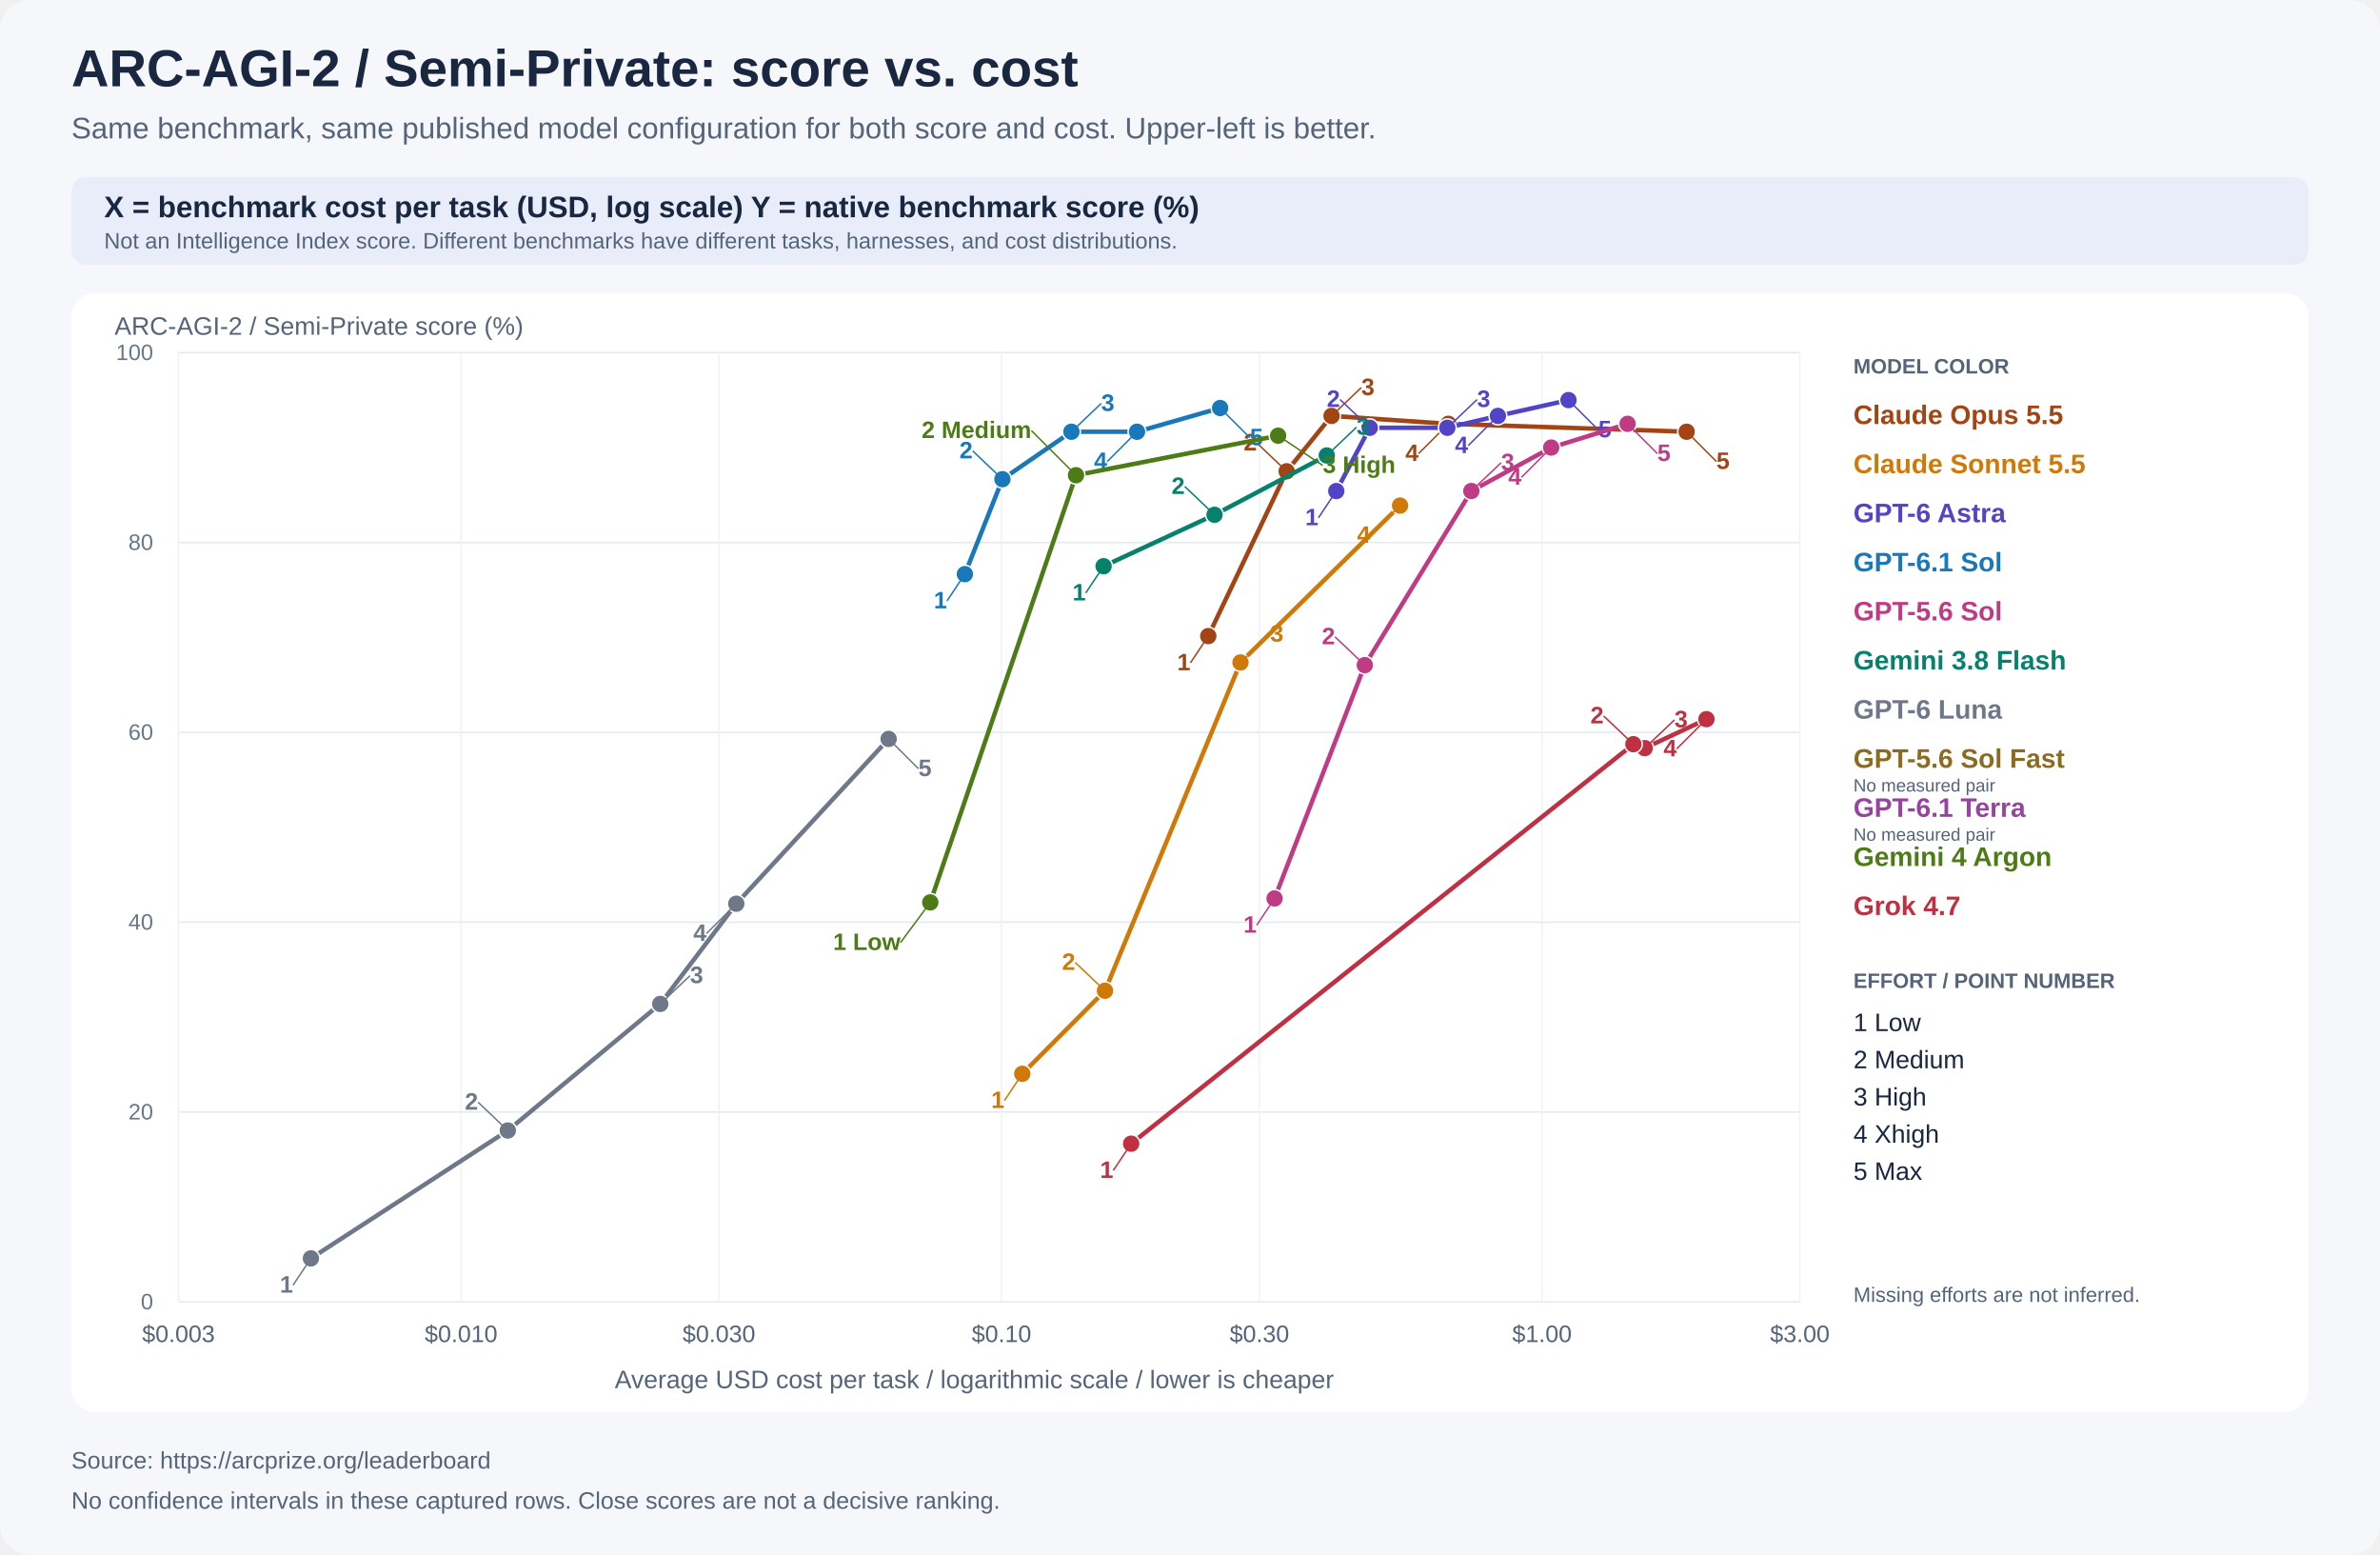
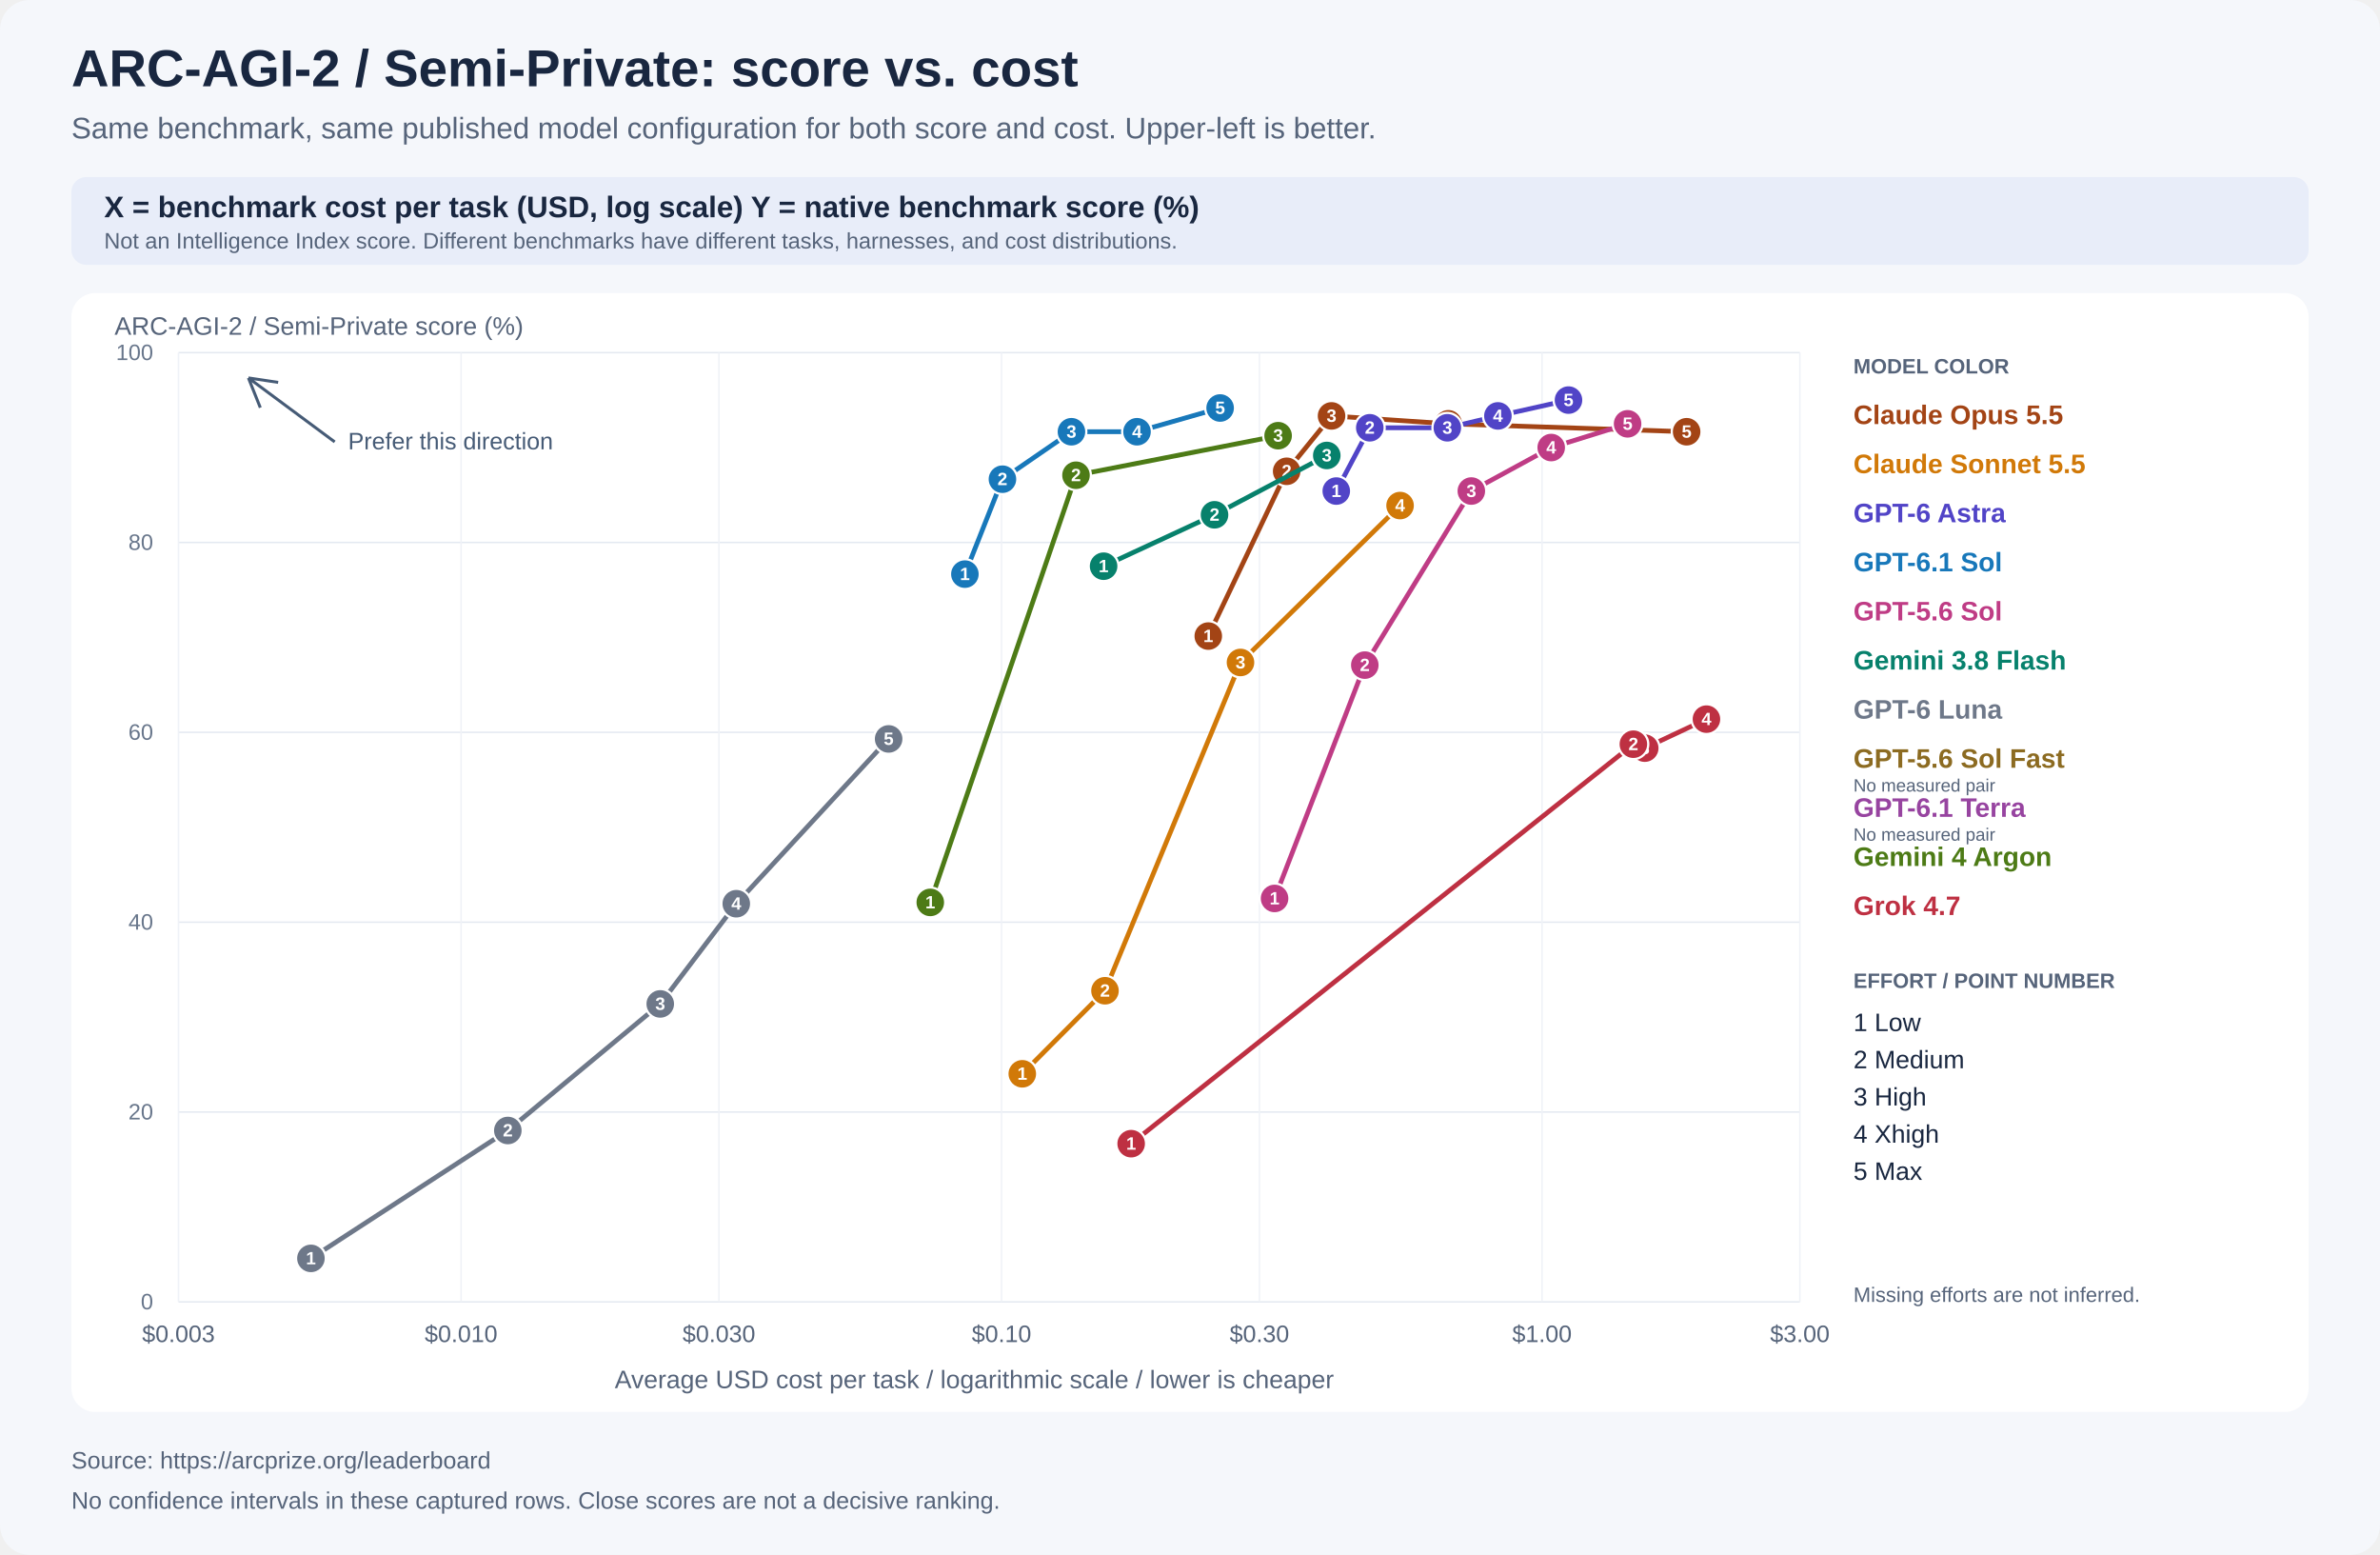
<svg xmlns="http://www.w3.org/2000/svg" width="1600" height="1045" viewBox="0 0 1600 1045" role="img" aria-labelledby="cost-arc2-title cost-arc2-desc">
  <rect width="1600" height="1045" rx="20" fill="#f5f7fb" />
  <style>text{font-family:Segoe UI,Arial,sans-serif;fill:#192740}</style>
  <text x="48.00" y="58.00" font-size="35" style="fill:#192740" font-weight="700" text-anchor="start">ARC-AGI-2 / Semi-Private: score vs. cost</text>
  <text x="48.00" y="93.00" font-size="20" style="fill:#56647a" font-weight="400" text-anchor="start">Same benchmark, same published model configuration for both score and cost. Upper-left is better.</text>
  <rect x="48" y="119" width="1504" height="59" rx="10" fill="#e8edf9" />
  <text x="70.00" y="146.00" font-size="20" style="fill:#192740" font-weight="600" text-anchor="start">X = benchmark cost per task (USD, log scale)     Y = native benchmark score (%)</text>
  <text x="70.00" y="167.00" font-size="15" style="fill:#56647a" font-weight="400" text-anchor="start">Not an Intelligence Index score. Different benchmarks have different tasks, harnesses, and cost distributions.</text>
  <rect x="48" y="197" width="1504" height="752" rx="16" fill="white" />
  <text x="77.00" y="225.00" font-size="17" style="fill:#56647a" font-weight="400" text-anchor="start">ARC-AGI-2 / Semi-Private score (%)</text>
  <path d="M120,875.00 H1210" stroke="#e4e9f1" />
  <text x="103.00" y="880.00" font-size="15" style="fill:#68768b" font-weight="400" text-anchor="end">0</text>
  <path d="M120,747.40 H1210" stroke="#e4e9f1" />
  <text x="103.00" y="752.40" font-size="15" style="fill:#68768b" font-weight="400" text-anchor="end">20</text>
  <path d="M120,619.80 H1210" stroke="#e4e9f1" />
  <text x="103.00" y="624.80" font-size="15" style="fill:#68768b" font-weight="400" text-anchor="end">40</text>
  <path d="M120,492.20 H1210" stroke="#e4e9f1" />
  <text x="103.00" y="497.20" font-size="15" style="fill:#68768b" font-weight="400" text-anchor="end">60</text>
  <path d="M120,364.60 H1210" stroke="#e4e9f1" />
  <text x="103.00" y="369.60" font-size="15" style="fill:#68768b" font-weight="400" text-anchor="end">80</text>
  <path d="M120,237.00 H1210" stroke="#e4e9f1" />
  <text x="103.00" y="242.00" font-size="15" style="fill:#68768b" font-weight="400" text-anchor="end">100</text>
  <path d="M120.00,237 V875" stroke="#eff2f7" />
  <text x="120.00" y="902.00" font-size="16" style="fill:#56647a" font-weight="400" text-anchor="middle">$0.003</text>
  <path d="M309.98,237 V875" stroke="#eff2f7" />
  <text x="309.98" y="902.00" font-size="16" style="fill:#56647a" font-weight="400" text-anchor="middle">$0.010</text>
  <path d="M483.33,237 V875" stroke="#eff2f7" />
  <text x="483.33" y="902.00" font-size="16" style="fill:#56647a" font-weight="400" text-anchor="middle">$0.030</text>
  <path d="M673.31,237 V875" stroke="#eff2f7" />
  <text x="673.31" y="902.00" font-size="16" style="fill:#56647a" font-weight="400" text-anchor="middle">$0.10</text>
  <path d="M846.67,237 V875" stroke="#eff2f7" />
  <text x="846.67" y="902.00" font-size="16" style="fill:#56647a" font-weight="400" text-anchor="middle">$0.30</text>
  <path d="M1036.65,237 V875" stroke="#eff2f7" />
  <text x="1036.65" y="902.00" font-size="16" style="fill:#56647a" font-weight="400" text-anchor="middle">$1.00</text>
  <path d="M1210.00,237 V875" stroke="#eff2f7" />
  <text x="1210.00" y="902.00" font-size="16" style="fill:#56647a" font-weight="400" text-anchor="middle">$3.00</text>
  <text x="655.00" y="933.00" font-size="17" style="fill:#56647a" font-weight="400" text-anchor="middle">Average USD cost per task / logarithmic scale / lower is cheaper</text>
+   <path d="M225 297 L167 254 M167 254 L187 257 M167 254 L175 274" fill="none" stroke="#465b76" stroke-width="2" />
+   <text x="234" y="302" font-size="16" style="fill:#465b76" font-weight="400" text-anchor="start">Prefer this direction</text>
  <g class="series" data-model="0">
-     <polyline points="812.29,427.51 864.98,316.75 895.15,279.53 973.67,284.85 1133.87,290.17" fill="none" stroke="#a34415" stroke-width="3" />
-     <g class="effort-point" data-effort="max" data-score="91.66666666666666" data-cost="1.8517409666666667">
-       <circle cx="1133.87" cy="290.17" r="6" fill="#a34415" stroke="white" stroke-width="1" />
-       <path d="M1133.87,290.17 L1153.87,310.17" stroke="#a34415" fill="none" />
-       <text x="1153.87" y="315.17" font-size="16" style="fill:#a34415" font-weight="700" text-anchor="start">5</text>
-     </g>
-     <g class="effort-point" data-effort="xhigh" data-score="92.5" data-cost="0.6709066333333333">
-       <circle cx="973.67" cy="284.85" r="6" fill="#a34415" stroke="white" stroke-width="1" />
-       <path d="M973.67,284.85 L953.67,304.85" stroke="#a34415" fill="none" />
-       <text x="953.67" y="309.85" font-size="16" style="fill:#a34415" font-weight="700" text-anchor="end">4</text>
-     </g>
-     <g class="effort-point" data-effort="high" data-score="93.33333333333333" data-cost="0.4078964666666666">
-       <circle cx="895.15" cy="279.53" r="6" fill="#a34415" stroke="white" stroke-width="1" />
-       <path d="M895.15,279.53 L915.15,260.53" stroke="#a34415" fill="none" />
-       <text x="915.15" y="265.53" font-size="16" style="fill:#a34415" font-weight="700" text-anchor="start">3</text>
-     </g>
-     <g class="effort-point" data-effort="medium" data-score="87.5" data-cost="0.3369188">
-       <circle cx="864.98" cy="316.75" r="6" fill="#a34415" stroke="white" stroke-width="1" />
-       <path d="M864.98,316.75 L844.98,297.75" stroke="#a34415" fill="none" />
-       <text x="844.98" y="302.75" font-size="16" style="fill:#a34415" font-weight="700" text-anchor="end">2</text>
-     </g>
-     <g class="effort-point" data-effort="low" data-score="70.1388888888889" data-cost="0.24127179999999998">
-       <circle cx="812.29" cy="427.51" r="6" fill="#a34415" stroke="white" stroke-width="1" />
-       <path d="M812.29,427.51 L800.29,445.51" stroke="#a34415" fill="none" />
-       <text x="800.29" y="450.51" font-size="16" style="fill:#a34415" font-weight="700" text-anchor="end">1</text>
+     <polyline points="812.29,427.51 864.98,316.75 895.15,279.53 973.67,284.85 1133.87,290.17" fill="none" stroke="#a34415" stroke-width="3.2" stroke-linejoin="round" />
+     <g class="effort-point" data-effort="max">
+       <circle cx="1133.87" cy="290.17" r="10" fill="#a34415" stroke="white" stroke-width="1.5" />
+       <text x="1133.87" y="294.17" font-size="12" style="fill:white" font-weight="700" text-anchor="middle">5</text>
+     </g>
+     <g class="effort-point" data-effort="xhigh">
+       <circle cx="973.67" cy="284.85" r="10" fill="#a34415" stroke="white" stroke-width="1.5" />
+       <text x="973.67" y="288.85" font-size="12" style="fill:white" font-weight="700" text-anchor="middle">4</text>
+     </g>
+     <g class="effort-point" data-effort="high">
+       <circle cx="895.15" cy="279.53" r="10" fill="#a34415" stroke="white" stroke-width="1.5" />
+       <text x="895.15" y="283.53" font-size="12" style="fill:white" font-weight="700" text-anchor="middle">3</text>
+     </g>
+     <g class="effort-point" data-effort="medium">
+       <circle cx="864.98" cy="316.75" r="10" fill="#a34415" stroke="white" stroke-width="1.5" />
+       <text x="864.98" y="320.75" font-size="12" style="fill:white" font-weight="700" text-anchor="middle">2</text>
+     </g>
+     <g class="effort-point" data-effort="low">
+       <circle cx="812.29" cy="427.51" r="10" fill="#a34415" stroke="white" stroke-width="1.5" />
+       <text x="812.29" y="431.51" font-size="12" style="fill:white" font-weight="700" text-anchor="middle">1</text>
    </g>
  </g>
  <g class="series" data-model="1">
-     <polyline points="687.25,721.70 742.85,665.88 833.94,445.24 941.22,339.79" fill="none" stroke="#d17908" stroke-width="3" />
-     <g class="effort-point" data-effort="xhigh" data-score="83.88888888888889" data-cost="0.5461994833333332">
-       <circle cx="941.22" cy="339.79" r="6" fill="#d17908" stroke="white" stroke-width="1" />
-       <path d="M941.22,339.79 L921.22,359.79" stroke="#d17908" fill="none" />
-       <text x="921.22" y="364.79" font-size="16" style="fill:#d17908" font-weight="700" text-anchor="end">4</text>
-     </g>
-     <g class="effort-point" data-effort="high" data-score="67.36111111111111" data-cost="0.2767547333333332">
-       <circle cx="833.94" cy="445.24" r="6" fill="#d17908" stroke="white" stroke-width="1" />
-       <path d="M833.94,445.24 L853.94,426.24" stroke="#d17908" fill="none" />
-       <text x="853.94" y="431.24" font-size="16" style="fill:#d17908" font-weight="700" text-anchor="start">3</text>
-     </g>
-     <g class="effort-point" data-effort="medium" data-score="32.77777777777777" data-cost="0.15537473333333335">
-       <circle cx="742.85" cy="665.88" r="6" fill="#d17908" stroke="white" stroke-width="1" />
-       <path d="M742.85,665.88 L722.85,646.88" stroke="#d17908" fill="none" />
-       <text x="722.85" y="651.88" font-size="16" style="fill:#d17908" font-weight="700" text-anchor="end">2</text>
-     </g>
-     <g class="effort-point" data-effort="low" data-score="24.027777777777775" data-cost="0.10923548333333331">
-       <circle cx="687.25" cy="721.70" r="6" fill="#d17908" stroke="white" stroke-width="1" />
-       <path d="M687.25,721.70 L675.25,739.70" stroke="#d17908" fill="none" />
-       <text x="675.25" y="744.70" font-size="16" style="fill:#d17908" font-weight="700" text-anchor="end">1</text>
+     <polyline points="687.25,721.70 742.85,665.88 833.94,445.24 941.22,339.79" fill="none" stroke="#d17908" stroke-width="3.2" stroke-linejoin="round" />
+     <g class="effort-point" data-effort="xhigh">
+       <circle cx="941.22" cy="339.79" r="10" fill="#d17908" stroke="white" stroke-width="1.5" />
+       <text x="941.22" y="343.79" font-size="12" style="fill:white" font-weight="700" text-anchor="middle">4</text>
+     </g>
+     <g class="effort-point" data-effort="high">
+       <circle cx="833.94" cy="445.24" r="10" fill="#d17908" stroke="white" stroke-width="1.5" />
+       <text x="833.94" y="449.24" font-size="12" style="fill:white" font-weight="700" text-anchor="middle">3</text>
+     </g>
+     <g class="effort-point" data-effort="medium">
+       <circle cx="742.85" cy="665.88" r="10" fill="#d17908" stroke="white" stroke-width="1.5" />
+       <text x="742.85" y="669.88" font-size="12" style="fill:white" font-weight="700" text-anchor="middle">2</text>
+     </g>
+     <g class="effort-point" data-effort="low">
+       <circle cx="687.25" cy="721.70" r="10" fill="#d17908" stroke="white" stroke-width="1.5" />
+       <text x="687.25" y="725.70" font-size="12" style="fill:white" font-weight="700" text-anchor="middle">1</text>
    </g>
  </g>
  <g class="series" data-model="2">
-     <polyline points="898.34,330.04 920.86,287.51 973.00,287.51 1006.99,279.53 1054.45,268.90" fill="none" stroke="#5144c7" stroke-width="3" />
-     <g class="effort-point" data-effort="max" data-score="95.0" data-cost="1.1194680833333335">
-       <circle cx="1054.45" cy="268.90" r="6" fill="#5144c7" stroke="white" stroke-width="1" />
-       <path d="M1054.45,268.90 L1074.45,288.90" stroke="#5144c7" fill="none" />
-       <text x="1074.45" y="293.90" font-size="16" style="fill:#5144c7" font-weight="700" text-anchor="start">5</text>
-     </g>
-     <g class="effort-point" data-effort="xhigh" data-score="93.33333333333333" data-cost="0.8286855833333331">
-       <circle cx="1006.99" cy="279.53" r="6" fill="#5144c7" stroke="white" stroke-width="1" />
-       <path d="M1006.99,279.53 L986.99,299.53" stroke="#5144c7" fill="none" />
-       <text x="986.99" y="304.53" font-size="16" style="fill:#5144c7" font-weight="700" text-anchor="end">4</text>
-     </g>
-     <g class="effort-point" data-effort="high" data-score="92.08333333333333" data-cost="0.6680793333333332">
-       <circle cx="973.00" cy="287.51" r="6" fill="#5144c7" stroke="white" stroke-width="1" />
-       <path d="M973.00,287.51 L993.00,268.51" stroke="#5144c7" fill="none" />
-       <text x="993.00" y="273.51" font-size="16" style="fill:#5144c7" font-weight="700" text-anchor="start">3</text>
-     </g>
-     <g class="effort-point" data-effort="medium" data-score="92.08333333333333" data-cost="0.4800926666666667">
-       <circle cx="920.86" cy="287.51" r="6" fill="#5144c7" stroke="white" stroke-width="1" />
-       <path d="M920.86,287.51 L900.86,268.51" stroke="#5144c7" fill="none" />
-       <text x="900.86" y="273.51" font-size="16" style="fill:#5144c7" font-weight="700" text-anchor="end">2</text>
-     </g>
-     <g class="effort-point" data-effort="low" data-score="85.41666666666666" data-cost="0.4162418333333334">
-       <circle cx="898.34" cy="330.04" r="6" fill="#5144c7" stroke="white" stroke-width="1" />
-       <path d="M898.34,330.04 L886.34,348.04" stroke="#5144c7" fill="none" />
-       <text x="886.34" y="353.04" font-size="16" style="fill:#5144c7" font-weight="700" text-anchor="end">1</text>
+     <polyline points="898.34,330.04 920.86,287.51 973.00,287.51 1006.99,279.53 1054.45,268.90" fill="none" stroke="#5144c7" stroke-width="3.2" stroke-linejoin="round" />
+     <g class="effort-point" data-effort="max">
+       <circle cx="1054.45" cy="268.90" r="10" fill="#5144c7" stroke="white" stroke-width="1.5" />
+       <text x="1054.45" y="272.90" font-size="12" style="fill:white" font-weight="700" text-anchor="middle">5</text>
+     </g>
+     <g class="effort-point" data-effort="xhigh">
+       <circle cx="1006.99" cy="279.53" r="10" fill="#5144c7" stroke="white" stroke-width="1.5" />
+       <text x="1006.99" y="283.53" font-size="12" style="fill:white" font-weight="700" text-anchor="middle">4</text>
+     </g>
+     <g class="effort-point" data-effort="high">
+       <circle cx="973.00" cy="287.51" r="10" fill="#5144c7" stroke="white" stroke-width="1.5" />
+       <text x="973.00" y="291.51" font-size="12" style="fill:white" font-weight="700" text-anchor="middle">3</text>
+     </g>
+     <g class="effort-point" data-effort="medium">
+       <circle cx="920.86" cy="287.51" r="10" fill="#5144c7" stroke="white" stroke-width="1.5" />
+       <text x="920.86" y="291.51" font-size="12" style="fill:white" font-weight="700" text-anchor="middle">2</text>
+     </g>
+     <g class="effort-point" data-effort="low">
+       <circle cx="898.34" cy="330.04" r="10" fill="#5144c7" stroke="white" stroke-width="1.5" />
+       <text x="898.34" y="334.04" font-size="12" style="fill:white" font-weight="700" text-anchor="middle">1</text>
    </g>
  </g>
  <g class="series" data-model="3">
-     <polyline points="648.66,385.87 673.91,322.07 720.30,290.17 764.38,290.17 820.25,274.22" fill="none" stroke="#1878ba" stroke-width="3" />
-     <g class="effort-point" data-effort="max" data-score="94.16666666666667" data-cost="0.25374978333333337">
-       <circle cx="820.25" cy="274.22" r="6" fill="#1878ba" stroke="white" stroke-width="1" />
-       <path d="M820.25,274.22 L840.25,294.22" stroke="#1878ba" fill="none" />
-       <text x="840.25" y="299.22" font-size="16" style="fill:#1878ba" font-weight="700" text-anchor="start">5</text>
-     </g>
-     <g class="effort-point" data-effort="xhigh" data-score="91.66666666666666" data-cost="0.17808970000000007">
-       <circle cx="764.38" cy="290.17" r="6" fill="#1878ba" stroke="white" stroke-width="1" />
-       <path d="M764.38,290.17 L744.38,310.17" stroke="#1878ba" fill="none" />
-       <text x="744.38" y="315.17" font-size="16" style="fill:#1878ba" font-weight="700" text-anchor="end">4</text>
-     </g>
-     <g class="effort-point" data-effort="high" data-score="91.66666666666666" data-cost="0.13468670000000002">
-       <circle cx="720.30" cy="290.17" r="6" fill="#1878ba" stroke="white" stroke-width="1" />
-       <path d="M720.30,290.17 L740.30,271.17" stroke="#1878ba" fill="none" />
-       <text x="740.30" y="276.17" font-size="16" style="fill:#1878ba" font-weight="700" text-anchor="start">3</text>
-     </g>
-     <g class="effort-point" data-effort="medium" data-score="86.66666666666667" data-cost="0.10037736666666668">
-       <circle cx="673.91" cy="322.07" r="6" fill="#1878ba" stroke="white" stroke-width="1" />
-       <path d="M673.91,322.07 L653.91,303.07" stroke="#1878ba" fill="none" />
-       <text x="653.91" y="308.07" font-size="16" style="fill:#1878ba" font-weight="700" text-anchor="end">2</text>
-     </g>
-     <g class="effort-point" data-effort="low" data-score="76.66666666666667" data-cost="0.08553803333333333">
-       <circle cx="648.66" cy="385.87" r="6" fill="#1878ba" stroke="white" stroke-width="1" />
-       <path d="M648.66,385.87 L636.66,403.87" stroke="#1878ba" fill="none" />
-       <text x="636.66" y="408.87" font-size="16" style="fill:#1878ba" font-weight="700" text-anchor="end">1</text>
+     <polyline points="648.66,385.87 673.91,322.07 720.30,290.17 764.38,290.17 820.25,274.22" fill="none" stroke="#1878ba" stroke-width="3.2" stroke-linejoin="round" />
+     <g class="effort-point" data-effort="max">
+       <circle cx="820.25" cy="274.22" r="10" fill="#1878ba" stroke="white" stroke-width="1.5" />
+       <text x="820.25" y="278.22" font-size="12" style="fill:white" font-weight="700" text-anchor="middle">5</text>
+     </g>
+     <g class="effort-point" data-effort="xhigh">
+       <circle cx="764.38" cy="290.17" r="10" fill="#1878ba" stroke="white" stroke-width="1.5" />
+       <text x="764.38" y="294.17" font-size="12" style="fill:white" font-weight="700" text-anchor="middle">4</text>
+     </g>
+     <g class="effort-point" data-effort="high">
+       <circle cx="720.30" cy="290.17" r="10" fill="#1878ba" stroke="white" stroke-width="1.5" />
+       <text x="720.30" y="294.17" font-size="12" style="fill:white" font-weight="700" text-anchor="middle">3</text>
+     </g>
+     <g class="effort-point" data-effort="medium">
+       <circle cx="673.91" cy="322.07" r="10" fill="#1878ba" stroke="white" stroke-width="1.5" />
+       <text x="673.91" y="326.07" font-size="12" style="fill:white" font-weight="700" text-anchor="middle">2</text>
+     </g>
+     <g class="effort-point" data-effort="low">
+       <circle cx="648.66" cy="385.87" r="10" fill="#1878ba" stroke="white" stroke-width="1.5" />
+       <text x="648.66" y="389.87" font-size="12" style="fill:white" font-weight="700" text-anchor="middle">1</text>
    </g>
  </g>
  <g class="series" data-model="4">
-     <polyline points="856.85,603.85 917.51,447.03 989.13,330.02 1042.83,300.80 1094.18,284.85" fill="none" stroke="#bf3c85" stroke-width="3" />
-     <g class="effort-point" data-effort="low" data-score="42.5" data-cost="0.32">
-       <circle cx="856.85" cy="603.85" r="6" fill="#bf3c85" stroke="white" stroke-width="1" />
-       <path d="M856.85,603.85 L844.85,621.85" stroke="#bf3c85" fill="none" />
-       <text x="844.85" y="626.85" font-size="16" style="fill:#bf3c85" font-weight="700" text-anchor="end">1</text>
-     </g>
-     <g class="effort-point" data-effort="medium" data-score="67.08" data-cost="0.47">
-       <circle cx="917.51" cy="447.03" r="6" fill="#bf3c85" stroke="white" stroke-width="1" />
-       <path d="M917.51,447.03 L897.51,428.03" stroke="#bf3c85" fill="none" />
-       <text x="897.51" y="433.03" font-size="16" style="fill:#bf3c85" font-weight="700" text-anchor="end">2</text>
-     </g>
-     <g class="effort-point" data-effort="high" data-score="85.42" data-cost="0.74">
-       <circle cx="989.13" cy="330.02" r="6" fill="#bf3c85" stroke="white" stroke-width="1" />
-       <path d="M989.13,330.02 L1009.13,311.02" stroke="#bf3c85" fill="none" />
-       <text x="1009.13" y="316.02" font-size="16" style="fill:#bf3c85" font-weight="700" text-anchor="start">3</text>
-     </g>
-     <g class="effort-point" data-effort="xhigh" data-score="90.0" data-cost="1.04">
-       <circle cx="1042.83" cy="300.80" r="6" fill="#bf3c85" stroke="white" stroke-width="1" />
-       <path d="M1042.83,300.80 L1022.83,320.80" stroke="#bf3c85" fill="none" />
-       <text x="1022.83" y="325.80" font-size="16" style="fill:#bf3c85" font-weight="700" text-anchor="end">4</text>
-     </g>
-     <g class="effort-point" data-effort="max" data-score="92.5" data-cost="1.44">
-       <circle cx="1094.18" cy="284.85" r="6" fill="#bf3c85" stroke="white" stroke-width="1" />
-       <path d="M1094.18,284.85 L1114.18,304.85" stroke="#bf3c85" fill="none" />
-       <text x="1114.18" y="309.85" font-size="16" style="fill:#bf3c85" font-weight="700" text-anchor="start">5</text>
+     <polyline points="856.85,603.85 917.51,447.03 989.13,330.02 1042.83,300.80 1094.18,284.85" fill="none" stroke="#bf3c85" stroke-width="3.2" stroke-linejoin="round" />
+     <g class="effort-point" data-effort="low">
+       <circle cx="856.85" cy="603.85" r="10" fill="#bf3c85" stroke="white" stroke-width="1.5" />
+       <text x="856.85" y="607.85" font-size="12" style="fill:white" font-weight="700" text-anchor="middle">1</text>
+     </g>
+     <g class="effort-point" data-effort="medium">
+       <circle cx="917.51" cy="447.03" r="10" fill="#bf3c85" stroke="white" stroke-width="1.5" />
+       <text x="917.51" y="451.03" font-size="12" style="fill:white" font-weight="700" text-anchor="middle">2</text>
+     </g>
+     <g class="effort-point" data-effort="high">
+       <circle cx="989.13" cy="330.02" r="10" fill="#bf3c85" stroke="white" stroke-width="1.5" />
+       <text x="989.13" y="334.02" font-size="12" style="fill:white" font-weight="700" text-anchor="middle">3</text>
+     </g>
+     <g class="effort-point" data-effort="xhigh">
+       <circle cx="1042.83" cy="300.80" r="10" fill="#bf3c85" stroke="white" stroke-width="1.5" />
+       <text x="1042.83" y="304.80" font-size="12" style="fill:white" font-weight="700" text-anchor="middle">4</text>
+     </g>
+     <g class="effort-point" data-effort="max">
+       <circle cx="1094.18" cy="284.85" r="10" fill="#bf3c85" stroke="white" stroke-width="1.5" />
+       <text x="1094.18" y="288.85" font-size="12" style="fill:white" font-weight="700" text-anchor="middle">5</text>
    </g>
  </g>
  <g class="series" data-model="5">
-     <polyline points="741.91,380.55 816.49,345.99 891.95,306.12" fill="none" stroke="#07816c" stroke-width="3" />
-     <g class="effort-point" data-effort="high" data-score="89.16666666666667" data-cost="0.39972941250000005">
-       <circle cx="891.95" cy="306.12" r="6" fill="#07816c" stroke="white" stroke-width="1" />
-       <path d="M891.95,306.12 L911.95,287.12" stroke="#07816c" fill="none" />
-       <text x="911.95" y="292.12" font-size="16" style="fill:#07816c" font-weight="700" text-anchor="start">3</text>
-     </g>
-     <g class="effort-point" data-effort="medium" data-score="82.91666666666667" data-cost="0.2477876749999999">
-       <circle cx="816.49" cy="345.99" r="6" fill="#07816c" stroke="white" stroke-width="1" />
-       <path d="M816.49,345.99 L796.49,326.99" stroke="#07816c" fill="none" />
-       <text x="796.49" y="331.99" font-size="16" style="fill:#07816c" font-weight="700" text-anchor="end">2</text>
-     </g>
-     <g class="effort-point" data-effort="low" data-score="77.5" data-cost="0.15445401874999998">
-       <circle cx="741.91" cy="380.55" r="6" fill="#07816c" stroke="white" stroke-width="1" />
-       <path d="M741.91,380.55 L729.91,398.55" stroke="#07816c" fill="none" />
-       <text x="729.91" y="403.55" font-size="16" style="fill:#07816c" font-weight="700" text-anchor="end">1</text>
+     <polyline points="741.91,380.55 816.49,345.99 891.95,306.12" fill="none" stroke="#07816c" stroke-width="3.2" stroke-linejoin="round" />
+     <g class="effort-point" data-effort="high">
+       <circle cx="891.95" cy="306.12" r="10" fill="#07816c" stroke="white" stroke-width="1.5" />
+       <text x="891.95" y="310.12" font-size="12" style="fill:white" font-weight="700" text-anchor="middle">3</text>
+     </g>
+     <g class="effort-point" data-effort="medium">
+       <circle cx="816.49" cy="345.99" r="10" fill="#07816c" stroke="white" stroke-width="1.5" />
+       <text x="816.49" y="349.99" font-size="12" style="fill:white" font-weight="700" text-anchor="middle">2</text>
+     </g>
+     <g class="effort-point" data-effort="low">
+       <circle cx="741.91" cy="380.55" r="10" fill="#07816c" stroke="white" stroke-width="1.5" />
+       <text x="741.91" y="384.55" font-size="12" style="fill:white" font-weight="700" text-anchor="middle">1</text>
    </g>
  </g>
  <g class="series" data-model="6">
-     <polyline points="209.02,845.76 341.39,759.81 443.87,674.74 494.98,607.39 597.40,496.63" fill="none" stroke="#6e7889" stroke-width="3" />
-     <g class="effort-point" data-effort="max" data-score="59.30555555555556" data-cost="0.06181100083333334">
-       <circle cx="597.40" cy="496.63" r="6" fill="#6e7889" stroke="white" stroke-width="1" />
-       <path d="M597.40,496.63 L617.40,516.63" stroke="#6e7889" fill="none" />
-       <text x="617.40" y="521.63" font-size="16" style="fill:#6e7889" font-weight="700" text-anchor="start">5</text>
-     </g>
-     <g class="effort-point" data-effort="xhigh" data-score="41.94444444444444" data-cost="0.032297893333333334">
-       <circle cx="494.98" cy="607.39" r="6" fill="#6e7889" stroke="white" stroke-width="1" />
-       <path d="M494.98,607.39 L474.98,627.39" stroke="#6e7889" fill="none" />
-       <text x="474.98" y="632.39" font-size="16" style="fill:#6e7889" font-weight="700" text-anchor="end">4</text>
-     </g>
-     <g class="effort-point" data-effort="high" data-score="31.38888888888889" data-cost="0.02336191">
-       <circle cx="443.87" cy="674.74" r="6" fill="#6e7889" stroke="white" stroke-width="1" />
-       <path d="M443.87,674.74 L463.87,655.74" stroke="#6e7889" fill="none" />
-       <text x="463.87" y="660.74" font-size="16" style="fill:#6e7889" font-weight="700" text-anchor="start">3</text>
-     </g>
-     <g class="effort-point" data-effort="medium" data-score="18.055555555555554" data-cost="0.012202668333333333">
-       <circle cx="341.39" cy="759.81" r="6" fill="#6e7889" stroke="white" stroke-width="1" />
-       <path d="M341.39,759.81 L321.39,740.81" stroke="#6e7889" fill="none" />
-       <text x="321.39" y="745.81" font-size="16" style="fill:#6e7889" font-weight="700" text-anchor="end">2</text>
-     </g>
-     <g class="effort-point" data-effort="low" data-score="4.583333333333333" data-cost="0.005273818333333334">
-       <circle cx="209.02" cy="845.76" r="6" fill="#6e7889" stroke="white" stroke-width="1" />
-       <path d="M209.02,845.76 L197.02,863.76" stroke="#6e7889" fill="none" />
-       <text x="197.02" y="868.76" font-size="16" style="fill:#6e7889" font-weight="700" text-anchor="end">1</text>
+     <polyline points="209.02,845.76 341.39,759.81 443.87,674.74 494.98,607.39 597.40,496.63" fill="none" stroke="#6e7889" stroke-width="3.2" stroke-linejoin="round" />
+     <g class="effort-point" data-effort="max">
+       <circle cx="597.40" cy="496.63" r="10" fill="#6e7889" stroke="white" stroke-width="1.5" />
+       <text x="597.40" y="500.63" font-size="12" style="fill:white" font-weight="700" text-anchor="middle">5</text>
+     </g>
+     <g class="effort-point" data-effort="xhigh">
+       <circle cx="494.98" cy="607.39" r="10" fill="#6e7889" stroke="white" stroke-width="1.5" />
+       <text x="494.98" y="611.39" font-size="12" style="fill:white" font-weight="700" text-anchor="middle">4</text>
+     </g>
+     <g class="effort-point" data-effort="high">
+       <circle cx="443.87" cy="674.74" r="10" fill="#6e7889" stroke="white" stroke-width="1.5" />
+       <text x="443.87" y="678.74" font-size="12" style="fill:white" font-weight="700" text-anchor="middle">3</text>
+     </g>
+     <g class="effort-point" data-effort="medium">
+       <circle cx="341.39" cy="759.81" r="10" fill="#6e7889" stroke="white" stroke-width="1.5" />
+       <text x="341.39" y="763.81" font-size="12" style="fill:white" font-weight="700" text-anchor="middle">2</text>
+     </g>
+     <g class="effort-point" data-effort="low">
+       <circle cx="209.02" cy="845.76" r="10" fill="#6e7889" stroke="white" stroke-width="1.5" />
+       <text x="209.02" y="849.76" font-size="12" style="fill:white" font-weight="700" text-anchor="middle">1</text>
    </g>
  </g>
  <g class="series" data-model="7">
</g>
  <g class="series" data-model="8">
</g>
  <g class="series" data-model="9">
-     <polyline points="625.40,606.51 723.36,319.41 859.24,292.83" fill="none" stroke="#4d7b16" stroke-width="3" />
-     <g class="effort-point" data-effort="high" data-score="91.25" data-cost="0.3248761333333333">
-       <circle cx="859.24" cy="292.83" r="6" fill="#4d7b16" stroke="white" stroke-width="1" />
-       <path d="M859.24,292.83 L889.24,312.83" stroke="#4d7b16" fill="none" />
-       <text x="889.24" y="317.83" font-size="16" style="fill:#4d7b16" font-weight="700" text-anchor="start">3 High</text>
-     </g>
-     <g class="effort-point" data-effort="medium" data-score="87.08333333333333" data-cost="0.13732313333333326">
-       <circle cx="723.36" cy="319.41" r="6" fill="#4d7b16" stroke="white" stroke-width="1" />
-       <path d="M723.36,319.41 L693.36,289.41" stroke="#4d7b16" fill="none" />
-       <text x="693.36" y="294.41" font-size="16" style="fill:#4d7b16" font-weight="700" text-anchor="end">2 Medium</text>
-     </g>
-     <g class="effort-point" data-effort="low" data-score="42.083333333333336" data-cost="0.07381080000000001">
-       <circle cx="625.40" cy="606.51" r="6" fill="#4d7b16" stroke="white" stroke-width="1" />
-       <path d="M625.40,606.51 L605.40,633.51" stroke="#4d7b16" fill="none" />
-       <text x="605.40" y="638.51" font-size="16" style="fill:#4d7b16" font-weight="700" text-anchor="end">1 Low</text>
+     <polyline points="625.40,606.51 723.36,319.41 859.24,292.83" fill="none" stroke="#4d7b16" stroke-width="3.2" stroke-linejoin="round" />
+     <g class="effort-point" data-effort="high">
+       <circle cx="859.24" cy="292.83" r="10" fill="#4d7b16" stroke="white" stroke-width="1.5" />
+       <text x="859.24" y="296.83" font-size="12" style="fill:white" font-weight="700" text-anchor="middle">3</text>
+     </g>
+     <g class="effort-point" data-effort="medium">
+       <circle cx="723.36" cy="319.41" r="10" fill="#4d7b16" stroke="white" stroke-width="1.5" />
+       <text x="723.36" y="323.41" font-size="12" style="fill:white" font-weight="700" text-anchor="middle">2</text>
+     </g>
+     <g class="effort-point" data-effort="low">
+       <circle cx="625.40" cy="606.51" r="10" fill="#4d7b16" stroke="white" stroke-width="1.5" />
+       <text x="625.40" y="610.51" font-size="12" style="fill:white" font-weight="700" text-anchor="middle">1</text>
    </g>
  </g>
  <g class="series" data-model="10">
-     <polyline points="760.44,768.67 1098.07,500.18 1105.70,502.83 1147.19,483.34" fill="none" stroke="#be3042" stroke-width="3" />
-     <g class="effort-point" data-effort="xhigh" data-score="61.38888888888888" data-cost="2.0149060666666663">
-       <circle cx="1147.19" cy="483.34" r="6" fill="#be3042" stroke="white" stroke-width="1" />
-       <path d="M1147.19,483.34 L1127.19,503.34" stroke="#be3042" fill="none" />
-       <text x="1127.19" y="508.34" font-size="16" style="fill:#be3042" font-weight="700" text-anchor="end">4</text>
-     </g>
-     <g class="effort-point" data-effort="high" data-score="58.333333333333336" data-cost="1.549013099999999">
-       <circle cx="1105.70" cy="502.83" r="6" fill="#be3042" stroke="white" stroke-width="1" />
-       <path d="M1105.70,502.83 L1125.70,483.83" stroke="#be3042" fill="none" />
-       <text x="1125.70" y="488.83" font-size="16" style="fill:#be3042" font-weight="700" text-anchor="start">3</text>
-     </g>
-     <g class="effort-point" data-effort="medium" data-score="58.75" data-cost="1.4759098000000002">
-       <circle cx="1098.07" cy="500.18" r="6" fill="#be3042" stroke="white" stroke-width="1" />
-       <path d="M1098.07,500.18 L1078.07,481.18" stroke="#be3042" fill="none" />
-       <text x="1078.07" y="486.18" font-size="16" style="fill:#be3042" font-weight="700" text-anchor="end">2</text>
-     </g>
-     <g class="effort-point" data-effort="low" data-score="16.666666666666664" data-cost="0.17369760000000004">
-       <circle cx="760.44" cy="768.67" r="6" fill="#be3042" stroke="white" stroke-width="1" />
-       <path d="M760.44,768.67 L748.44,786.67" stroke="#be3042" fill="none" />
-       <text x="748.44" y="791.67" font-size="16" style="fill:#be3042" font-weight="700" text-anchor="end">1</text>
+     <polyline points="760.44,768.67 1098.07,500.18 1105.70,502.83 1147.19,483.34" fill="none" stroke="#be3042" stroke-width="3.2" stroke-linejoin="round" />
+     <g class="effort-point" data-effort="xhigh">
+       <circle cx="1147.19" cy="483.34" r="10" fill="#be3042" stroke="white" stroke-width="1.5" />
+       <text x="1147.19" y="487.34" font-size="12" style="fill:white" font-weight="700" text-anchor="middle">4</text>
+     </g>
+     <g class="effort-point" data-effort="high">
+       <circle cx="1105.70" cy="502.83" r="10" fill="#be3042" stroke="white" stroke-width="1.5" />
+       <text x="1105.70" y="506.83" font-size="12" style="fill:white" font-weight="700" text-anchor="middle">3</text>
+     </g>
+     <g class="effort-point" data-effort="medium">
+       <circle cx="1098.07" cy="500.18" r="10" fill="#be3042" stroke="white" stroke-width="1.5" />
+       <text x="1098.07" y="504.18" font-size="12" style="fill:white" font-weight="700" text-anchor="middle">2</text>
+     </g>
+     <g class="effort-point" data-effort="low">
+       <circle cx="760.44" cy="768.67" r="10" fill="#be3042" stroke="white" stroke-width="1.5" />
+       <text x="760.44" y="772.67" font-size="12" style="fill:white" font-weight="700" text-anchor="middle">1</text>
    </g>
  </g>
  <text x="1246.00" y="251.00" font-size="14" style="fill:#56647a" font-weight="700" text-anchor="start">MODEL COLOR</text>
  <text x="1246.00" y="285.00" font-size="18" style="fill:#a34415" font-weight="600" text-anchor="start">Claude Opus 5.5</text>
  <text x="1246.00" y="318.00" font-size="18" style="fill:#d17908" font-weight="600" text-anchor="start">Claude Sonnet 5.5</text>
  <text x="1246.00" y="351.00" font-size="18" style="fill:#5144c7" font-weight="600" text-anchor="start">GPT-6 Astra</text>
  <text x="1246.00" y="384.00" font-size="18" style="fill:#1878ba" font-weight="600" text-anchor="start">GPT-6.1 Sol</text>
  <text x="1246.00" y="417.00" font-size="18" style="fill:#bf3c85" font-weight="600" text-anchor="start">GPT-5.6 Sol</text>
  <text x="1246.00" y="450.00" font-size="18" style="fill:#07816c" font-weight="600" text-anchor="start">Gemini 3.8 Flash</text>
  <text x="1246.00" y="483.00" font-size="18" style="fill:#6e7889" font-weight="600" text-anchor="start">GPT-6 Luna</text>
  <text x="1246.00" y="516.00" font-size="18" style="fill:#8c6b21" font-weight="600" text-anchor="start">GPT-5.6 Sol Fast</text>
  <text x="1246.00" y="532.00" font-size="12" style="fill:#56647a" font-weight="400" text-anchor="start">No measured pair</text>
  <text x="1246.00" y="549.00" font-size="18" style="fill:#9744a0" font-weight="600" text-anchor="start">GPT-6.1 Terra</text>
  <text x="1246.00" y="565.00" font-size="12" style="fill:#56647a" font-weight="400" text-anchor="start">No measured pair</text>
  <text x="1246.00" y="582.00" font-size="18" style="fill:#4d7b16" font-weight="600" text-anchor="start">Gemini 4 Argon</text>
  <text x="1246.00" y="615.00" font-size="18" style="fill:#be3042" font-weight="600" text-anchor="start">Grok 4.7</text>
  <text x="1246.00" y="664.00" font-size="14" style="fill:#56647a" font-weight="700" text-anchor="start">EFFORT / POINT NUMBER</text>
  <text x="1246.00" y="693.00" font-size="17" style="fill:#192740" font-weight="400" text-anchor="start">1  Low</text>
  <text x="1246.00" y="718.00" font-size="17" style="fill:#192740" font-weight="400" text-anchor="start">2  Medium</text>
  <text x="1246.00" y="743.00" font-size="17" style="fill:#192740" font-weight="400" text-anchor="start">3  High</text>
  <text x="1246.00" y="768.00" font-size="17" style="fill:#192740" font-weight="400" text-anchor="start">4  Xhigh</text>
  <text x="1246.00" y="793.00" font-size="17" style="fill:#192740" font-weight="400" text-anchor="start">5  Max</text>
  <text x="1246.00" y="875.00" font-size="14" style="fill:#56647a" font-weight="400" text-anchor="start">Missing efforts are not inferred.</text>
  <text x="48.00" y="987.00" font-size="16" style="fill:#56647a" font-weight="400" text-anchor="start">Source: https://arcprize.org/leaderboard</text>
  <text x="48.00" y="1014.00" font-size="16" style="fill:#56647a" font-weight="400" text-anchor="start">No confidence intervals in these captured rows. Close scores are not a decisive ranking.</text>
</svg>
